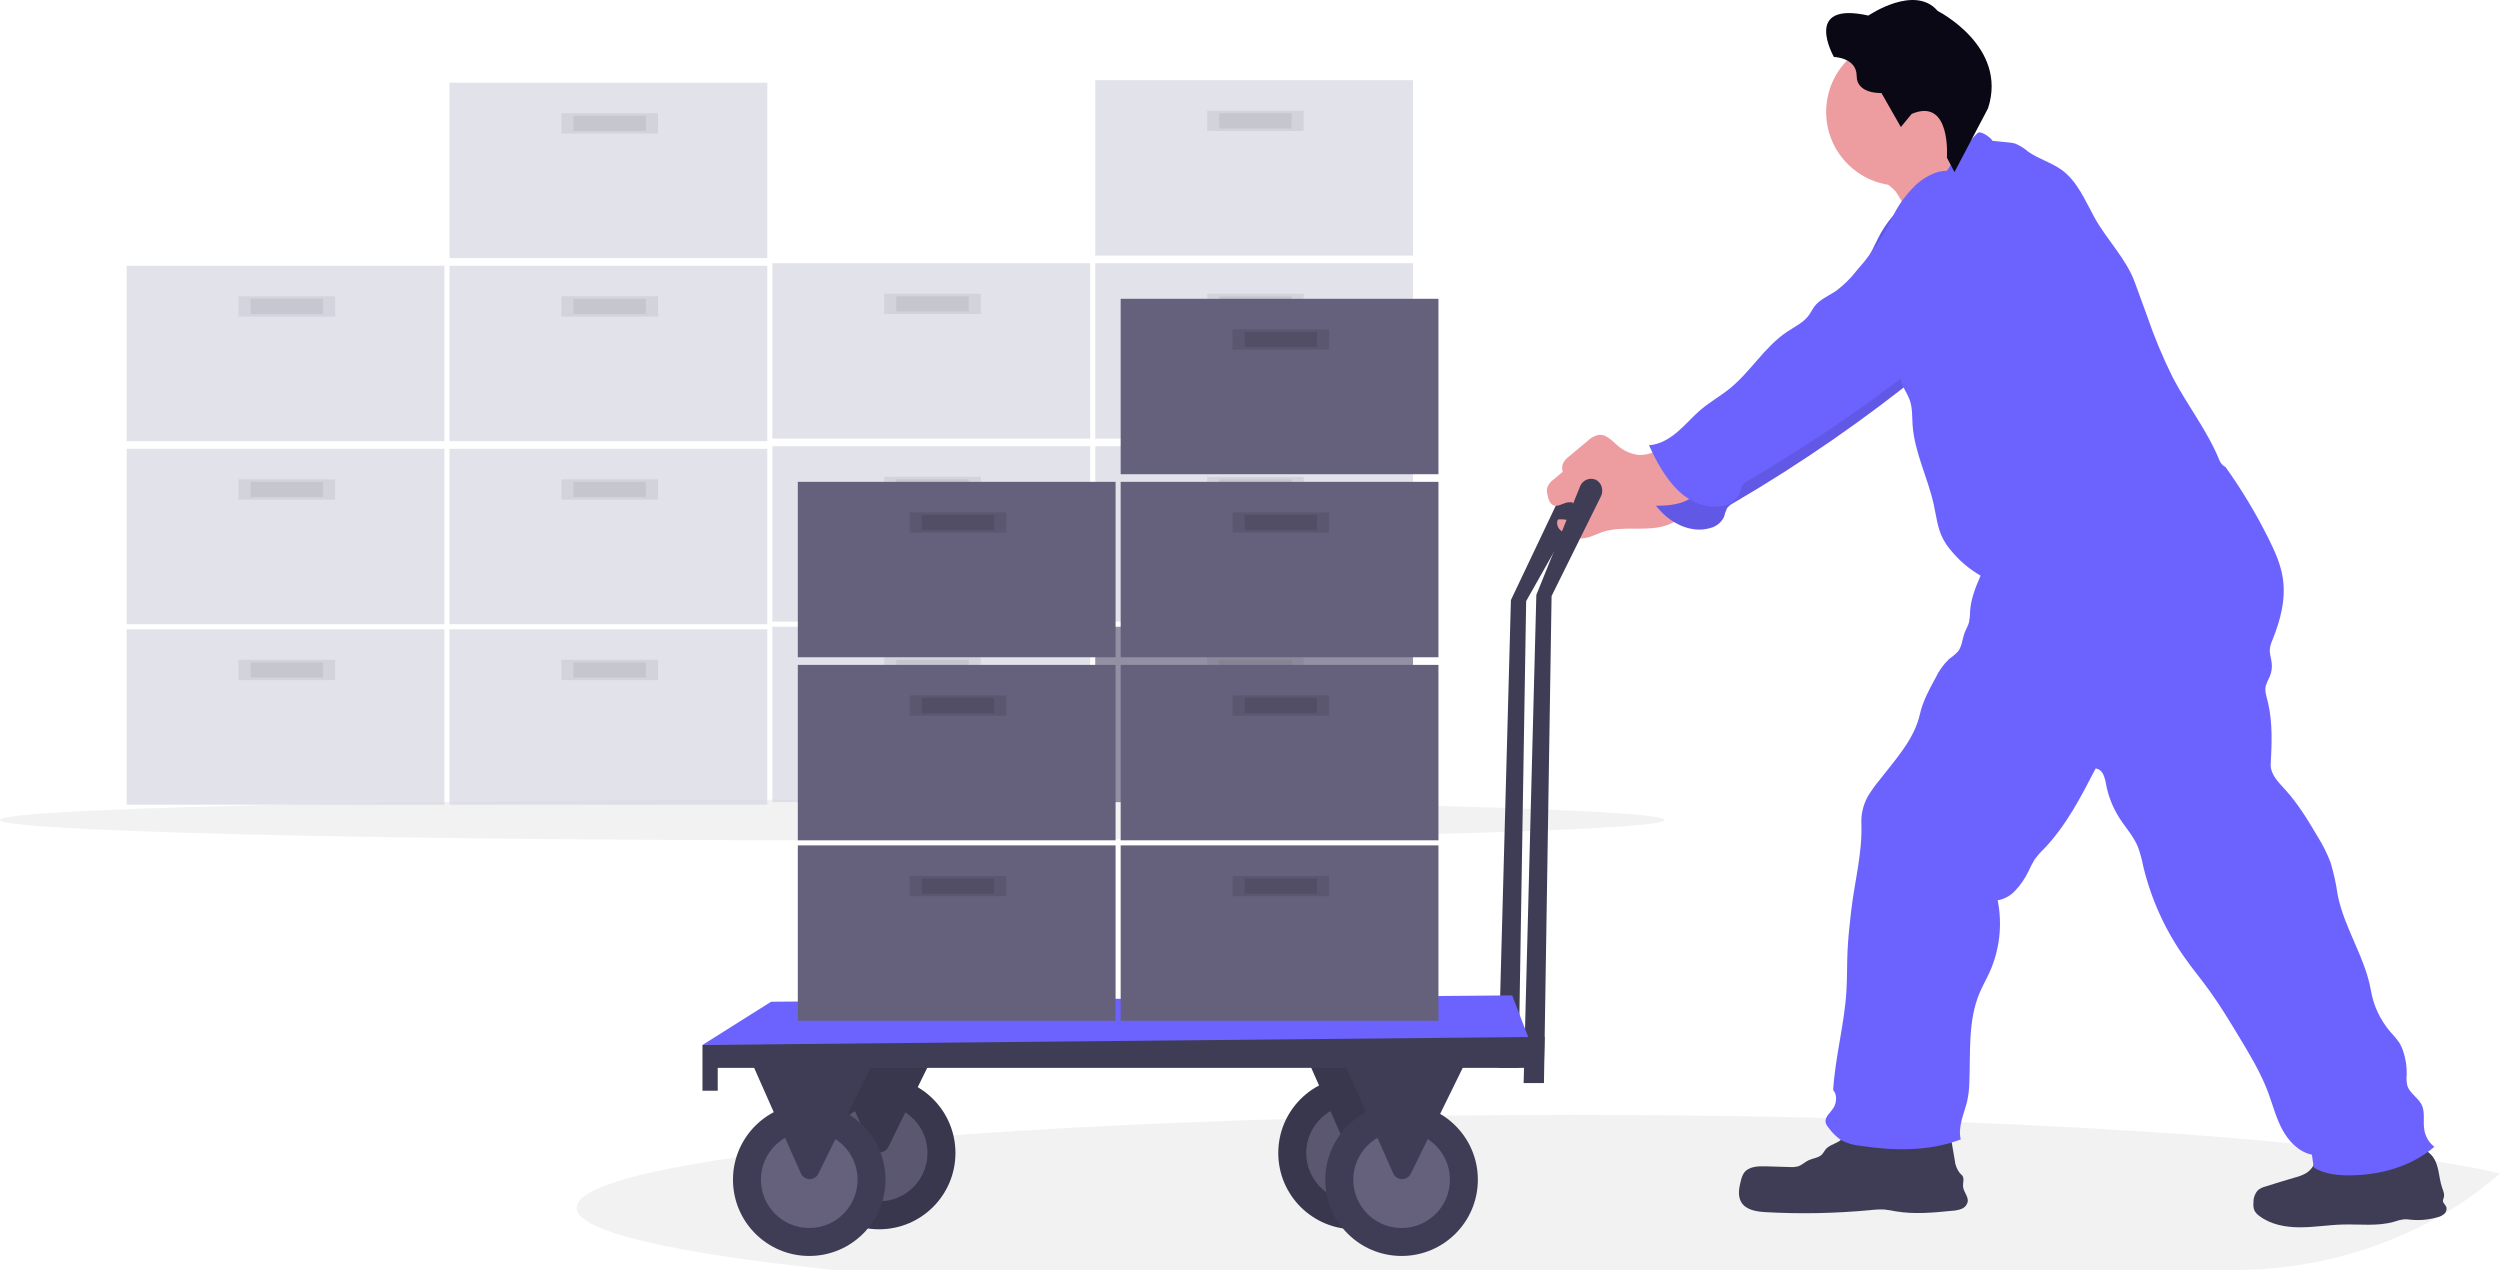
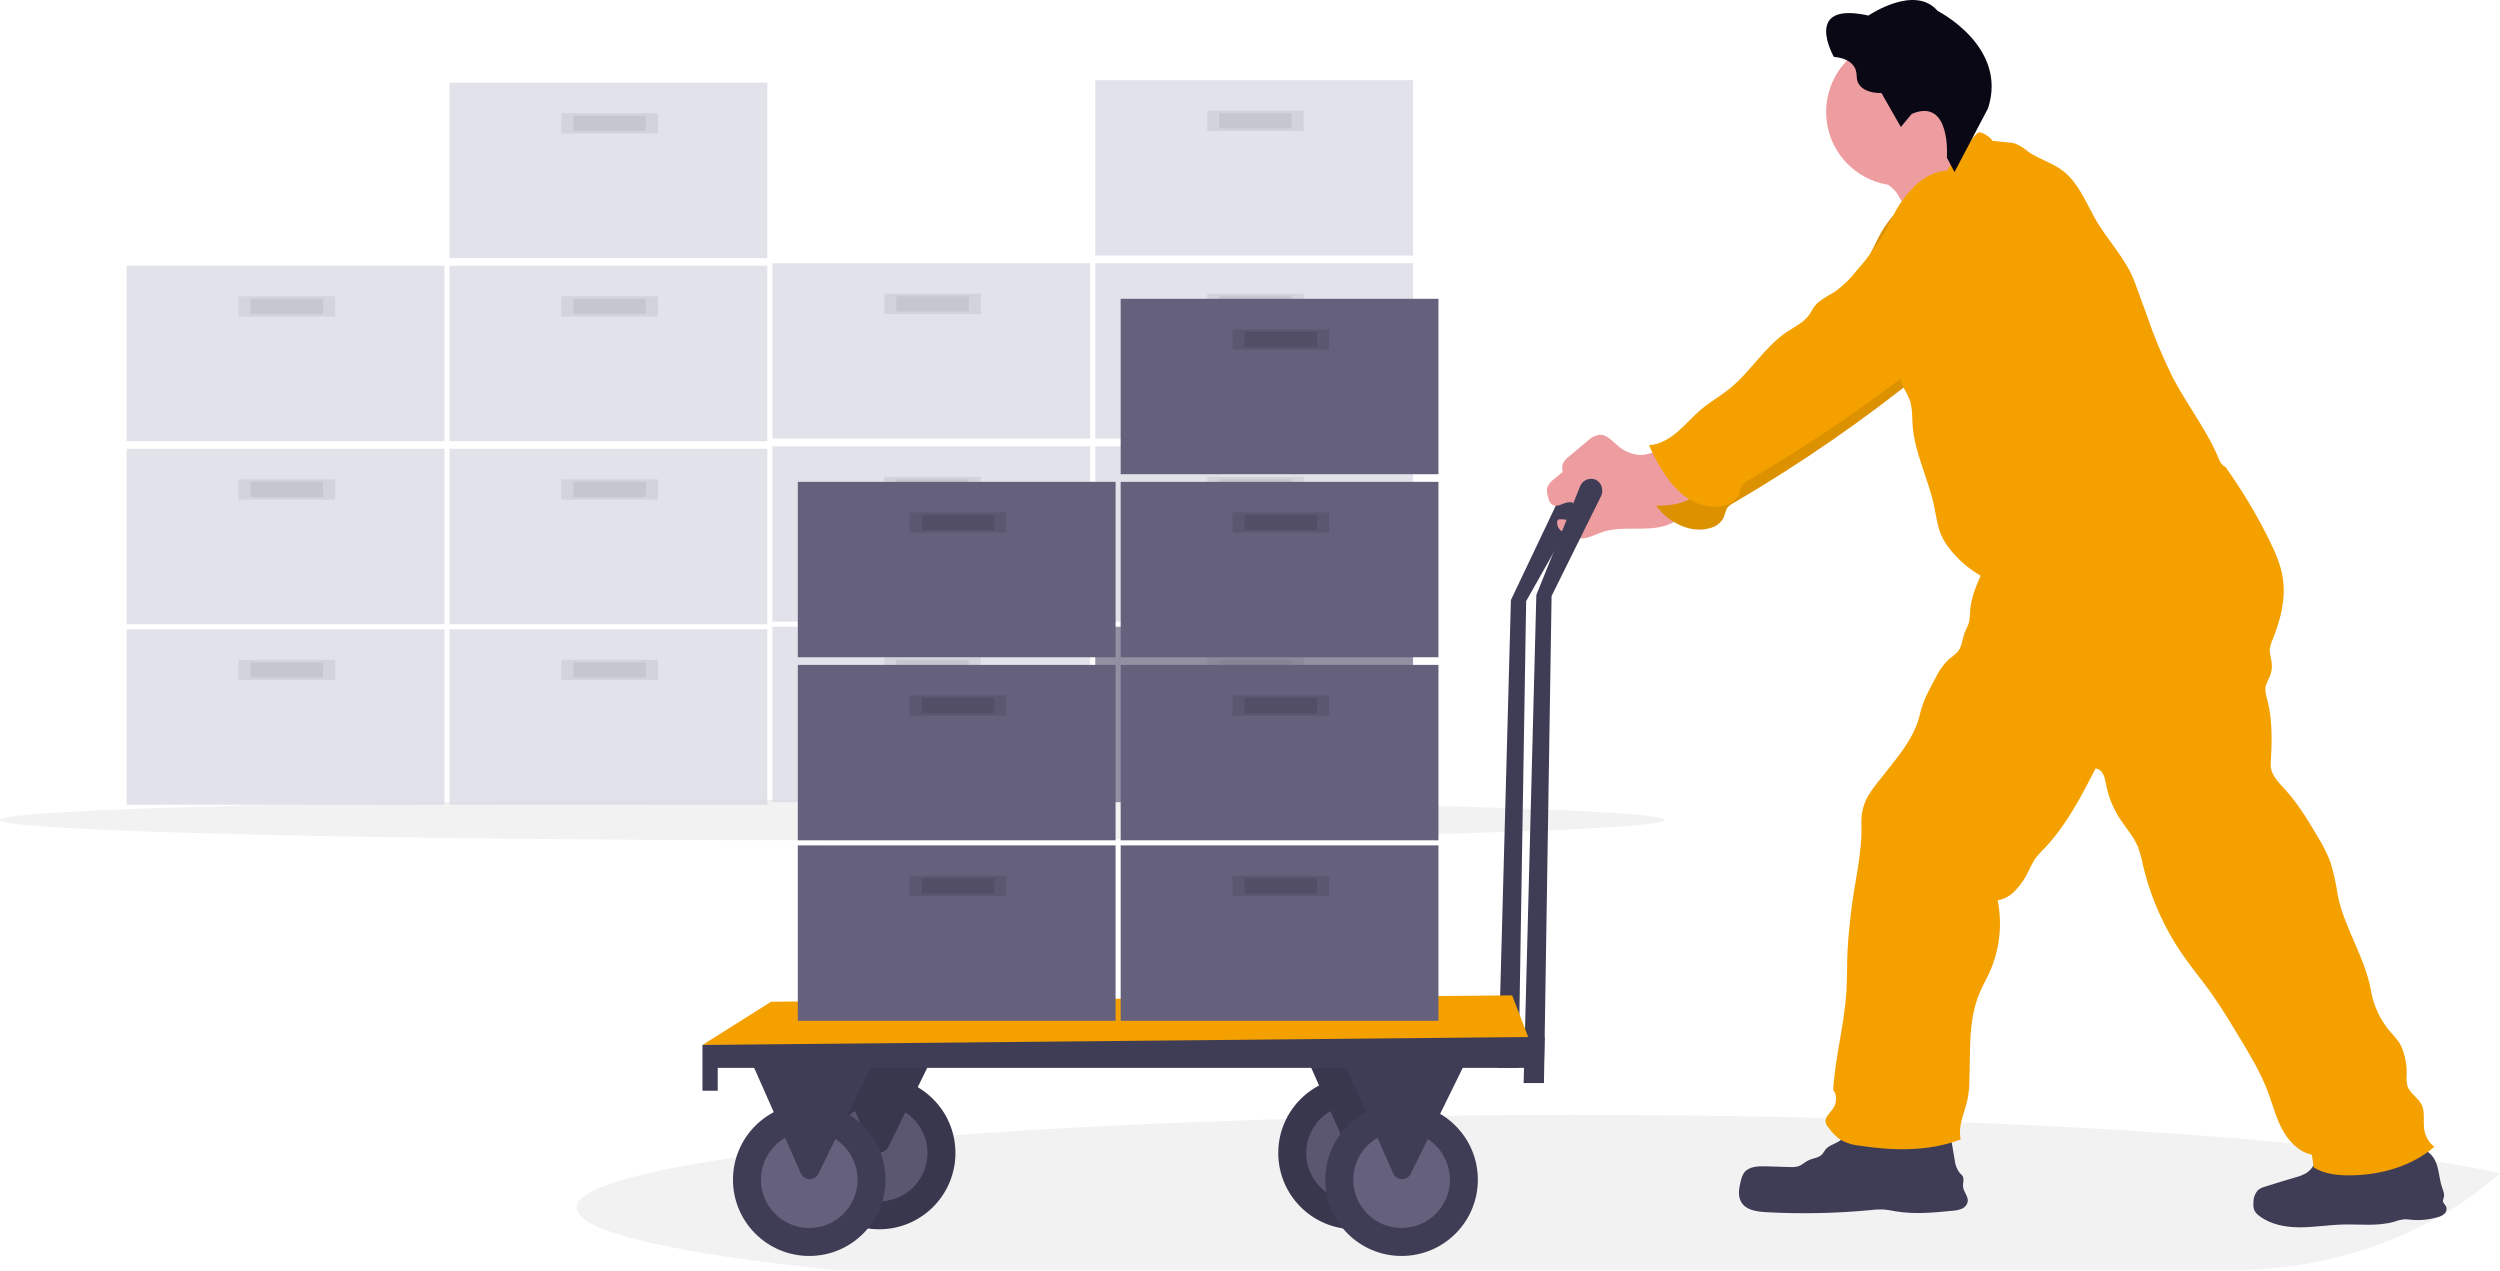
<svg xmlns="http://www.w3.org/2000/svg" width="800" height="406.41" viewBox="0 0 800 406.41" role="img" artist="Katerina Limpitsouni" source="https://undraw.co/">
  <g transform="translate(-409.001 -366.07)">
    <ellipse cx="266.354" cy="6.508" rx="266.354" ry="6.508" transform="translate(409 621.95)" fill="#f2f2f2" />
    <g transform="translate(449.528 392.537)" opacity="0.7">
      <rect width="101.69" height="56.133" transform="translate(0 174.907)" fill="#d6d6e3" />
      <rect width="30.914" height="6.508" transform="translate(35.795 184.67)" opacity="0.1" />
      <rect width="23.185" height="4.881" transform="translate(39.659 185.483)" opacity="0.1" />
      <rect width="101.69" height="56.133" transform="translate(103.317 174.907)" fill="#d6d6e3" />
      <rect width="30.914" height="6.508" transform="translate(139.112 184.67)" opacity="0.1" />
      <rect width="23.185" height="4.881" transform="translate(142.977 185.483)" opacity="0.1" />
      <rect width="101.69" height="56.133" transform="translate(0 117.147)" fill="#d6d6e3" />
      <rect width="30.914" height="6.508" transform="translate(35.795 126.91)" opacity="0.1" />
      <rect width="23.185" height="4.881" transform="translate(39.659 127.723)" opacity="0.1" />
      <rect width="101.69" height="56.133" transform="translate(103.317 117.147)" fill="#d6d6e3" />
      <rect width="30.914" height="6.508" transform="translate(139.112 126.91)" opacity="0.1" />
      <rect width="23.185" height="4.881" transform="translate(142.977 127.723)" opacity="0.1" />
      <rect width="101.69" height="56.133" transform="translate(0 58.574)" fill="#d6d6e3" />
      <rect width="30.914" height="6.508" transform="translate(35.795 68.336)" fill="#090814" opacity="0.1" />
      <rect width="23.185" height="4.881" transform="translate(39.659 69.149)" opacity="0.1" />
      <rect width="101.69" height="56.133" transform="translate(103.317 58.574)" fill="#d6d6e3" />
      <rect width="30.914" height="6.508" transform="translate(139.112 68.336)" opacity="0.1" />
      <rect width="23.185" height="4.881" transform="translate(142.977 69.149)" opacity="0.1" />
      <rect width="101.69" height="56.133" transform="translate(103.317 0)" fill="#d6d6e3" />
      <rect width="30.914" height="6.508" transform="translate(139.112 9.762)" opacity="0.1" />
      <rect width="23.185" height="4.881" transform="translate(142.977 10.576)" opacity="0.1" />
    </g>
    <g transform="translate(656.163 391.723)" opacity="0.7">
      <rect width="101.69" height="56.133" transform="translate(0 174.907)" fill="#d6d6e3" />
      <rect width="30.914" height="6.508" transform="translate(35.795 184.67)" opacity="0.1" />
      <rect width="23.185" height="4.881" transform="translate(39.659 185.483)" opacity="0.1" />
      <rect width="101.69" height="56.133" transform="translate(103.317 174.907)" fill="#65617d" />
      <rect width="30.914" height="6.508" transform="translate(139.112 184.67)" opacity="0.1" />
      <rect width="23.185" height="4.881" transform="translate(142.977 185.483)" opacity="0.1" />
      <rect width="101.69" height="56.133" transform="translate(0 117.147)" fill="#d6d6e3" />
      <rect width="30.914" height="6.508" transform="translate(35.795 126.91)" opacity="0.1" />
      <rect width="23.185" height="4.881" transform="translate(39.659 127.723)" opacity="0.1" />
      <rect width="101.69" height="56.133" transform="translate(103.317 117.147)" fill="#d6d6e3" />
      <rect width="30.914" height="6.508" transform="translate(139.112 126.91)" opacity="0.1" />
      <rect width="23.185" height="4.881" transform="translate(142.977 127.723)" opacity="0.1" />
      <rect width="101.69" height="56.133" transform="translate(0 58.574)" fill="#d6d6e3" />
      <rect width="30.914" height="6.508" transform="translate(35.795 68.336)" opacity="0.1" />
      <rect width="23.185" height="4.881" transform="translate(39.659 69.149)" opacity="0.1" />
      <rect width="101.69" height="56.133" transform="translate(103.317 58.574)" fill="#d6d6e3" />
      <rect width="30.914" height="6.508" transform="translate(139.112 68.336)" opacity="0.1" />
      <rect width="23.185" height="4.881" transform="translate(142.977 69.149)" opacity="0.1" />
      <rect width="101.69" height="56.133" transform="translate(103.317)" fill="#d6d6e3" />
      <rect width="30.914" height="6.508" transform="translate(139.112 9.762)" opacity="0.1" />
      <rect width="23.185" height="4.881" transform="translate(142.977 10.576)" opacity="0.1" />
    </g>
    <path d="M738.673,465.643a3.7,3.7,0,0,0-2.026-2.912,3.783,3.783,0,0,0-5.011,2.115l-18.068,38.016L709.5,652.55h6.508l2.44-149.355L738.331,468A3.863,3.863,0,0,0,738.673,465.643Z" transform="translate(178.924 55.228)" fill="#3f3d56" />
    <path d="M962.479,733.392a117.775,117.775,0,0,1-17.149,12.455,2.845,2.845,0,0,1-.317.374,5.3,5.3,0,0,1-2.237,1.123h0a133.916,133.916,0,0,1-65.961,16.938H429.524C378.272,759.01,347,752.021,347,744.35c0-5.947,18.776-11.487,51.106-16.124q5.028-.732,10.486-1.416,3.36-.423,6.874-.813l3.978-.464q4.426-.5,9.087-.984h.252l3.254-.325q4.124-.427,8.42-.814l2.083-.187,5.312-.472q5.174-.463,10.576-.887,4.483-.35,9.112-.7c31.288-2.318,67.36-4.068,106.612-5.2l11.21-.382,3.775-.081,7.973-.179,3.2-.065,3.36-.065,2.392-.041,11.227-.179,5.768-.081h1.18q20.46-.244,41.685-.252c27.969,0,55.092.333,80.937.968h0q22.258.537,43.157,1.367h.13c40.172,1.578,76.129,3.9,105.888,6.793l.545.057c7.639.74,14.871,1.53,21.656,2.343,6.386.765,12.382,1.57,17.946,2.392,1.928.285,3.8.578,5.622.862l.464.081C949.975,730.748,956.744,732.017,962.479,733.392Z" transform="translate(246.522 8.196)" fill="#f2f2f2" />
    <path d="M868.736,354.957c4.979-1.342,9.413-4.149,13.757-6.923l15.14-9.64c-4.108-.325-7.655-3.254-9.762-6.8s-2.977-7.672-3.693-11.723c-6.508,2.538-12.146,6.842-17.4,11.389-2.083,1.8-6.508,4.515-7.151,7.322s3.457,5.084,5.044,6.964C865.213,346.171,870.347,354.51,868.736,354.957Z" transform="translate(150.941 81.812)" fill="#ed9da0" />
    <path d="M761.6,459.99c-2.668,1.367-5.508,2.766-8.493,2.571a12.34,12.34,0,0,1-7.151-3.409c-1.627-1.415-3.3-3.181-5.442-3.034a6.973,6.973,0,0,0-3.742,1.985l-5.9,4.938a5.548,5.548,0,0,0-2.14,2.766,5.481,5.481,0,0,0,.138,2.294c.269,1.318.716,2.855,1.985,3.3s2.652-.513,3.994-.879a4.7,4.7,0,0,1,4.613,1.359,2.742,2.742,0,0,1,.813,1.773c0,1.473-1.627,2.441-3.124,2.514s-2.929-.415-4.409-.325a.675.675,0,0,0-.757.6,3.108,3.108,0,0,0,.952,2.831,8.258,8.258,0,0,0,2.652,1.627,10.821,10.821,0,0,0,3.628,1.058c2.5.163,4.792-1.22,7.159-2.026,3.189-1.074,6.622-1.106,9.99-1.1s6.785.057,10.015-.887,6.3-3.034,7.558-6.15a1.481,1.481,0,0,0,.138-.944,1.561,1.561,0,0,0-.683-.813c-4.54-3.36-6.378-7.444-11.487-9.86Z" transform="translate(175.348 56.406)" fill="#ed9da0" />
-     <path d="M863.233,353.871a9.811,9.811,0,0,0-8.607-1,18.581,18.581,0,0,0-7.411,4.938,34.088,34.088,0,0,0-5.231,6.907c-1.383,2.441-2.441,4.995-3.824,7.427a79,79,0,0,1-8.835,12,34.066,34.066,0,0,1-6.565,6.508c-2.555,1.741-5.41,2.807-7.143,5.223-.545.765-.936,1.627-1.472,2.4-1.7,2.489-4.588,3.824-7.1,5.491-7.208,4.8-11.69,12.789-18.426,18.231-2.9,2.343-6.183,4.182-9.038,6.573-2.66,2.221-4.881,4.881-7.533,7.159s-5.768,4.157-9.225,4.369c2.31,5.15,5.068,10.2,9.03,14.212s9.9,6.573,15.31,5a6.652,6.652,0,0,0,4.531-3.58,15.3,15.3,0,0,1,.96-2.774,5.7,5.7,0,0,1,2.058-1.684,486.328,486.328,0,0,0,61.917-42.9c5.231-4.263,10.421-8.078,15.79-12.2a34.513,34.513,0,0,0,5.312-4.653,17.686,17.686,0,0,0,2.148-19.484,46.208,46.208,0,0,0-4.93-6.679A58.7,58.7,0,0,0,863.233,353.871Z" transform="translate(168.981 75.764)" fill="#6c63ff" />
+     <path d="M863.233,353.871a9.811,9.811,0,0,0-8.607-1,18.581,18.581,0,0,0-7.411,4.938,34.088,34.088,0,0,0-5.231,6.907c-1.383,2.441-2.441,4.995-3.824,7.427a79,79,0,0,1-8.835,12,34.066,34.066,0,0,1-6.565,6.508c-2.555,1.741-5.41,2.807-7.143,5.223-.545.765-.936,1.627-1.472,2.4-1.7,2.489-4.588,3.824-7.1,5.491-7.208,4.8-11.69,12.789-18.426,18.231-2.9,2.343-6.183,4.182-9.038,6.573-2.66,2.221-4.881,4.881-7.533,7.159s-5.768,4.157-9.225,4.369c2.31,5.15,5.068,10.2,9.03,14.212s9.9,6.573,15.31,5a6.652,6.652,0,0,0,4.531-3.58,15.3,15.3,0,0,1,.96-2.774,5.7,5.7,0,0,1,2.058-1.684,486.328,486.328,0,0,0,61.917-42.9c5.231-4.263,10.421-8.078,15.79-12.2a34.513,34.513,0,0,0,5.312-4.653,17.686,17.686,0,0,0,2.148-19.484,46.208,46.208,0,0,0-4.93-6.679A58.7,58.7,0,0,0,863.233,353.871Z" transform="translate(168.981 75.764)" fill="rgb(244, 161, 0)" />
    <path d="M863.233,353.871a9.811,9.811,0,0,0-8.607-1,18.581,18.581,0,0,0-7.411,4.938,34.088,34.088,0,0,0-5.231,6.907c-1.383,2.441-2.441,4.995-3.824,7.427a79,79,0,0,1-8.835,12,34.066,34.066,0,0,1-6.565,6.508c-2.555,1.741-5.41,2.807-7.143,5.223-.545.765-.936,1.627-1.472,2.4-1.7,2.489-4.588,3.824-7.1,5.491-7.208,4.8-11.69,12.789-18.426,18.231-2.9,2.343-6.183,4.182-9.038,6.573-2.66,2.221-4.881,4.881-7.533,7.159s-5.768,4.157-9.225,4.369c2.31,5.15,5.068,10.2,9.03,14.212s9.9,6.573,15.31,5a6.652,6.652,0,0,0,4.531-3.58,15.3,15.3,0,0,1,.96-2.774,5.7,5.7,0,0,1,2.058-1.684,486.328,486.328,0,0,0,61.917-42.9c5.231-4.263,10.421-8.078,15.79-12.2a34.513,34.513,0,0,0,5.312-4.653,17.686,17.686,0,0,0,2.148-19.484,46.208,46.208,0,0,0-4.93-6.679A58.7,58.7,0,0,0,863.233,353.871Z" transform="translate(168.981 75.764)" opacity="0.1" />
    <path d="M835.992,724c-1.424.814-3.173,1.269-4.173,2.587-.325.423-.545.919-.895,1.326-1.082,1.269-3,1.326-4.507,2.05-1.2.569-2.18,1.627-3.457,1.961a7.505,7.505,0,0,1-2.335.179l-7.907-.236c-2.506-.073-5.442.057-6.9,2.1a7.451,7.451,0,0,0-.992,2.441c-.61,2.335-1.106,4.979.171,7.029,1.529,2.441,4.881,2.937,7.769,3.1a224.256,224.256,0,0,0,33.468-.651,26.463,26.463,0,0,1,4.539-.187c1.2.1,2.384.366,3.571.57,6,1.017,12.13.423,18.182-.179a9.506,9.506,0,0,0,2.986-.635,3.164,3.164,0,0,0,1.9-2.253c.252-1.676-1.318-3.1-1.489-4.784-.122-1.188.447-2.514-.2-3.523a5.809,5.809,0,0,0-.813-.814,8.008,8.008,0,0,1-1.676-4.328L871.8,721.4a2.57,2.57,0,0,0-.683-1.578,2.348,2.348,0,0,0-1.009-.415c-6.2-1.4-12.553-.122-18.711.659a50.284,50.284,0,0,1-9.575.48c-1.383-.089-1.92-.252-2.953.651S837.286,723.247,835.992,724Z" transform="translate(161.264 7.424)" fill="#3f3d56" />
    <path d="M1023.42,735.377a13.717,13.717,0,0,1-3.465,1.359q-4.792,1.4-9.567,2.921a6.343,6.343,0,0,0-2.335,1.123,5.678,5.678,0,0,0-1.473,4.068,5.1,5.1,0,0,0,.285,2.441,4.878,4.878,0,0,0,1.627,1.806c3.644,2.758,8.4,3.612,12.976,3.612s9.111-.773,13.683-.895c5.524-.146,11.194.635,16.506-.911a14.05,14.05,0,0,1,3.14-.765,13.318,13.318,0,0,1,2.131.138,22.6,22.6,0,0,0,8.477-.773,5.218,5.218,0,0,0,2.245-1.115,2.1,2.1,0,0,0,.6-2.294c-.293-.659-1.041-1.139-1.049-1.863a3.5,3.5,0,0,1,.269-1.009c.333-1.115-.2-2.278-.578-3.376-1.049-3.14-.878-6.752-2.758-9.478s-5.328-3.848-8.607-4.279a23.868,23.868,0,0,0-8.013.228c-2.969.635-5.743,1.961-8.656,2.807a28.313,28.313,0,0,1-10.413.984c-2.327-.2-1.529.171-2.318,2.123A6.924,6.924,0,0,1,1023.42,735.377Z" transform="translate(123.533 6.105)" fill="#3f3d56" />
    <circle cx="23.592" cy="23.592" r="23.592" transform="translate(993.368 378.3)" fill="#ed9da0" />
-     <path d="M1033.077,652.782c-7.322,6.288-17.206,9.038-26.846,9.136-4.068.041-8.29-.4-11.755-2.506-.244-1.334-.342-2.774-.586-4.108-4.206-.879-7.468-4.3-9.5-8.094s-3.067-8.005-4.58-12.024c-2.31-6.118-5.695-11.755-9.079-17.352-3.108-5.158-6.224-10.332-9.762-15.2-2.343-3.254-4.881-6.313-7.2-9.559a84.611,84.611,0,0,1-13.87-30.149,39.421,39.421,0,0,0-1.684-6.126c-1.4-3.4-3.962-6.167-5.939-9.266a30.615,30.615,0,0,1-4.3-10.974c-.4-2.213-1.082-4.6-3.3-4.832h0c-4.67,9.071-9.429,18.288-16.49,25.667a26.612,26.612,0,0,0-3.034,3.466,33.326,33.326,0,0,0-1.953,3.742,24.108,24.108,0,0,1-4.312,6.28,10.055,10.055,0,0,1-5.548,3.026,37.942,37.942,0,0,1-2.668,23.185c-.984,2.148-2.164,4.2-3.091,6.37-3.791,8.949-2.912,19.044-3.311,28.75a30.227,30.227,0,0,1-.716,6.044c-.984,3.97-3.018,8.192-2.034,12.162-10.2,3.9-21.534,3.653-32.338,2.009a15.581,15.581,0,0,1-6.028-1.83,16.585,16.585,0,0,1-3.954-3.954,3.962,3.962,0,0,1-.9-1.57c-.423-1.855,1.627-3.254,2.579-4.881s1.123-4.206-.187-5.54c.651-10.649,3.6-21.046,4.247-31.727.26-4.23.155-8.477.35-12.715s.651-8.363,1.123-12.528c1.074-9.51,3.677-18.833,3.311-28.392a16.514,16.514,0,0,1,1.961-8.452,42.625,42.625,0,0,1,3.986-5.6c5-6.451,11-12.919,12.78-20.883.919-4.108,2.953-7.867,4.971-11.56a20.468,20.468,0,0,1,4.344-6.077,19.039,19.039,0,0,0,2.872-2.441c1.334-1.716,1.383-4.068,2.172-6.118.407-1.058,1.033-2.034,1.334-3.124a17.807,17.807,0,0,0,.366-3.661c.26-3.937,1.774-7.745,3.368-11.349a34.762,34.762,0,0,1-9.762-8.412,20.585,20.585,0,0,1-2.359-3.555c-1.676-3.3-2.058-7.069-2.847-10.69-1.879-8.64-6.2-16.767-6.8-25.593-.179-2.693,0-5.475-.936-8.021a25.236,25.236,0,0,0-1.513-3.132,12.808,12.808,0,0,1-1.285-3.156c-.521-2.4.2-4.881,0-7.322-.2-2.156-1.115-4.173-1.57-6.28a29.818,29.818,0,0,1-.236-8.3c.2-3.254.911-6.614.635-9.827A37.967,37.967,0,0,1,871.4,346.5l.187-.187c1.554-1.627,3.254-3.067,4.653-4.792,1.9-2.31,3.254-5.028,5.263-7.273.879-1,1.871-1.9,2.742-2.9a24.119,24.119,0,0,1,2.644-2.961c.987-.917,4.221,1.4,4.8,2.481,1.692.13,3.2.366,4.881.5a11.025,11.025,0,0,1,2.31.358,15.033,15.033,0,0,1,4.214,2.611c3.384,2.384,7.541,3.49,10.869,5.947,4.881,3.62,7.322,9.6,10.267,14.961,3.9,7.183,10.25,13.293,13.016,20.973l3.815,10.446a163.16,163.16,0,0,0,8.379,20.086c4.71,8.949,11.088,17.011,14.871,26.374a4.247,4.247,0,0,0,1.977,2.18,170.133,170.133,0,0,1,13.692,22.779c2.091,4.2,4.067,8.558,4.669,13.2.887,6.565-.9,13.2-3.392,19.337a10.078,10.078,0,0,0-.813,2.766c-.163,1.554.431,3.083.594,4.637a8.584,8.584,0,0,1-.627,4.263,19.53,19.53,0,0,0-1.277,2.945c-.439,1.871.342,3.775.765,5.646,1.432,6.337,1.171,12.9.813,19.394-.187,3.254,2.441,5.833,4.629,8.217,4.068,4.466,7.24,9.689,10.307,14.9a48.167,48.167,0,0,1,4.2,8.363,69.332,69.332,0,0,1,2.27,10.307c2.067,10.665,8.835,20.094,10.673,30.792a27.361,27.361,0,0,0,6.281,13.236,28.829,28.829,0,0,1,2.709,3.254,13.1,13.1,0,0,1,1.334,2.912,21.437,21.437,0,0,1,1.115,7.379,11.023,11.023,0,0,0,.2,3.588c.765,2.481,3.5,3.848,4.621,6.183s.35,5.329.814,7.981a8.591,8.591,0,0,0,3.213,5.4Z" transform="translate(154.918 80.264)" fill="#6c63ff" />
+     <path d="M1033.077,652.782c-7.322,6.288-17.206,9.038-26.846,9.136-4.068.041-8.29-.4-11.755-2.506-.244-1.334-.342-2.774-.586-4.108-4.206-.879-7.468-4.3-9.5-8.094s-3.067-8.005-4.58-12.024c-2.31-6.118-5.695-11.755-9.079-17.352-3.108-5.158-6.224-10.332-9.762-15.2-2.343-3.254-4.881-6.313-7.2-9.559a84.611,84.611,0,0,1-13.87-30.149,39.421,39.421,0,0,0-1.684-6.126c-1.4-3.4-3.962-6.167-5.939-9.266a30.615,30.615,0,0,1-4.3-10.974c-.4-2.213-1.082-4.6-3.3-4.832h0c-4.67,9.071-9.429,18.288-16.49,25.667a26.612,26.612,0,0,0-3.034,3.466,33.326,33.326,0,0,0-1.953,3.742,24.108,24.108,0,0,1-4.312,6.28,10.055,10.055,0,0,1-5.548,3.026,37.942,37.942,0,0,1-2.668,23.185c-.984,2.148-2.164,4.2-3.091,6.37-3.791,8.949-2.912,19.044-3.311,28.75a30.227,30.227,0,0,1-.716,6.044c-.984,3.97-3.018,8.192-2.034,12.162-10.2,3.9-21.534,3.653-32.338,2.009a15.581,15.581,0,0,1-6.028-1.83,16.585,16.585,0,0,1-3.954-3.954,3.962,3.962,0,0,1-.9-1.57c-.423-1.855,1.627-3.254,2.579-4.881s1.123-4.206-.187-5.54c.651-10.649,3.6-21.046,4.247-31.727.26-4.23.155-8.477.35-12.715s.651-8.363,1.123-12.528c1.074-9.51,3.677-18.833,3.311-28.392a16.514,16.514,0,0,1,1.961-8.452,42.625,42.625,0,0,1,3.986-5.6c5-6.451,11-12.919,12.78-20.883.919-4.108,2.953-7.867,4.971-11.56a20.468,20.468,0,0,1,4.344-6.077,19.039,19.039,0,0,0,2.872-2.441c1.334-1.716,1.383-4.068,2.172-6.118.407-1.058,1.033-2.034,1.334-3.124a17.807,17.807,0,0,0,.366-3.661c.26-3.937,1.774-7.745,3.368-11.349a34.762,34.762,0,0,1-9.762-8.412,20.585,20.585,0,0,1-2.359-3.555c-1.676-3.3-2.058-7.069-2.847-10.69-1.879-8.64-6.2-16.767-6.8-25.593-.179-2.693,0-5.475-.936-8.021a25.236,25.236,0,0,0-1.513-3.132,12.808,12.808,0,0,1-1.285-3.156c-.521-2.4.2-4.881,0-7.322-.2-2.156-1.115-4.173-1.57-6.28a29.818,29.818,0,0,1-.236-8.3c.2-3.254.911-6.614.635-9.827A37.967,37.967,0,0,1,871.4,346.5l.187-.187c1.554-1.627,3.254-3.067,4.653-4.792,1.9-2.31,3.254-5.028,5.263-7.273.879-1,1.871-1.9,2.742-2.9a24.119,24.119,0,0,1,2.644-2.961c.987-.917,4.221,1.4,4.8,2.481,1.692.13,3.2.366,4.881.5a11.025,11.025,0,0,1,2.31.358,15.033,15.033,0,0,1,4.214,2.611c3.384,2.384,7.541,3.49,10.869,5.947,4.881,3.62,7.322,9.6,10.267,14.961,3.9,7.183,10.25,13.293,13.016,20.973l3.815,10.446a163.16,163.16,0,0,0,8.379,20.086c4.71,8.949,11.088,17.011,14.871,26.374a4.247,4.247,0,0,0,1.977,2.18,170.133,170.133,0,0,1,13.692,22.779c2.091,4.2,4.067,8.558,4.669,13.2.887,6.565-.9,13.2-3.392,19.337a10.078,10.078,0,0,0-.813,2.766c-.163,1.554.431,3.083.594,4.637a8.584,8.584,0,0,1-.627,4.263,19.53,19.53,0,0,0-1.277,2.945c-.439,1.871.342,3.775.765,5.646,1.432,6.337,1.171,12.9.813,19.394-.187,3.254,2.441,5.833,4.629,8.217,4.068,4.466,7.24,9.689,10.307,14.9a48.167,48.167,0,0,1,4.2,8.363,69.332,69.332,0,0,1,2.27,10.307c2.067,10.665,8.835,20.094,10.673,30.792a27.361,27.361,0,0,0,6.281,13.236,28.829,28.829,0,0,1,2.709,3.254,13.1,13.1,0,0,1,1.334,2.912,21.437,21.437,0,0,1,1.115,7.379,11.023,11.023,0,0,0,.2,3.588c.765,2.481,3.5,3.848,4.621,6.183s.35,5.329.814,7.981a8.591,8.591,0,0,0,3.213,5.4Z" transform="translate(154.918 80.264)" fill="rgb(244, 161, 0)" />
    <path d="M767.6,450.99c-2.668,1.367-5.508,2.766-8.493,2.571a12.34,12.34,0,0,1-7.151-3.409c-1.627-1.416-3.3-3.181-5.443-3.034a6.972,6.972,0,0,0-3.742,1.985l-5.9,4.938a5.548,5.548,0,0,0-2.14,2.766,5.482,5.482,0,0,0,.138,2.294c.268,1.318.716,2.855,1.985,3.3s2.652-.513,3.994-.879a4.7,4.7,0,0,1,4.613,1.359,2.742,2.742,0,0,1,.814,1.773c0,1.473-1.627,2.441-3.124,2.514s-2.929-.415-4.409-.325a.675.675,0,0,0-.757.6,3.108,3.108,0,0,0,.952,2.831,8.256,8.256,0,0,0,2.652,1.627,10.821,10.821,0,0,0,3.628,1.058c2.5.163,4.792-1.22,7.159-2.026,3.189-1.074,6.622-1.106,9.99-1.1s6.785.057,10.014-.887,6.3-3.034,7.558-6.15a1.48,1.48,0,0,0,.138-.944,1.562,1.562,0,0,0-.683-.813c-4.54-3.36-6.378-7.444-11.487-9.86Z" transform="translate(174.229 58.084)" fill="#ed9da0" />
-     <path d="M869.233,344.871a9.812,9.812,0,0,0-8.607-1,18.58,18.58,0,0,0-7.411,4.938,34.091,34.091,0,0,0-5.231,6.907c-1.383,2.44-2.441,4.995-3.824,7.427a79,79,0,0,1-8.835,12,34.064,34.064,0,0,1-6.565,6.508c-2.554,1.741-5.41,2.807-7.143,5.223-.545.765-.935,1.627-1.472,2.4-1.7,2.489-4.588,3.824-7.1,5.491-7.208,4.8-11.69,12.789-18.426,18.231-2.9,2.343-6.183,4.182-9.038,6.573-2.66,2.221-4.881,4.881-7.533,7.159s-5.768,4.157-9.225,4.369c2.31,5.15,5.068,10.2,9.03,14.212s9.9,6.573,15.31,5a6.652,6.652,0,0,0,4.531-3.579,15.317,15.317,0,0,1,.96-2.774,5.694,5.694,0,0,1,2.058-1.684,486.327,486.327,0,0,0,61.917-42.9c5.231-4.263,10.421-8.078,15.791-12.2a34.518,34.518,0,0,0,5.312-4.653,17.686,17.686,0,0,0,2.148-19.484,46.215,46.215,0,0,0-4.93-6.679,58.7,58.7,0,0,0-11.715-11.487Z" transform="translate(167.862 77.442)" fill="#6c63ff" />
+     <path d="M869.233,344.871a9.812,9.812,0,0,0-8.607-1,18.58,18.58,0,0,0-7.411,4.938,34.091,34.091,0,0,0-5.231,6.907c-1.383,2.44-2.441,4.995-3.824,7.427a79,79,0,0,1-8.835,12,34.064,34.064,0,0,1-6.565,6.508c-2.554,1.741-5.41,2.807-7.143,5.223-.545.765-.935,1.627-1.472,2.4-1.7,2.489-4.588,3.824-7.1,5.491-7.208,4.8-11.69,12.789-18.426,18.231-2.9,2.343-6.183,4.182-9.038,6.573-2.66,2.221-4.881,4.881-7.533,7.159s-5.768,4.157-9.225,4.369c2.31,5.15,5.068,10.2,9.03,14.212s9.9,6.573,15.31,5a6.652,6.652,0,0,0,4.531-3.579,15.317,15.317,0,0,1,.96-2.774,5.694,5.694,0,0,1,2.058-1.684,486.327,486.327,0,0,0,61.917-42.9c5.231-4.263,10.421-8.078,15.791-12.2a34.518,34.518,0,0,0,5.312-4.653,17.686,17.686,0,0,0,2.148-19.484,46.215,46.215,0,0,0-4.93-6.679,58.7,58.7,0,0,0-11.715-11.487Z" transform="translate(167.862 77.442)" fill="rgb(244, 161, 0)" />
    <circle cx="24.406" cy="24.406" r="24.406" transform="translate(818.054 710.624)" fill="#3f3d56" />
    <circle cx="24.406" cy="24.406" r="24.406" transform="translate(818.054 710.624)" opacity="0.1" />
    <circle cx="15.457" cy="15.457" r="15.457" transform="translate(827.003 719.573)" fill="#65617d" />
    <circle cx="15.457" cy="15.457" r="15.457" transform="translate(827.003 719.573)" opacity="0.1" />
    <path d="M630,682.071l16.01,36.2a3.108,3.108,0,0,0,5.638.114l19.028-38.756Z" transform="translate(193.748 14.725)" fill="#3f3d56" />
    <path d="M630,682.071l16.01,36.2a3.108,3.108,0,0,0,5.638.114l19.028-38.756Z" transform="translate(193.748 14.725)" opacity="0.1" />
    <circle cx="24.406" cy="24.406" r="24.406" transform="translate(665.925 710.624)" fill="#3f3d56" />
    <circle cx="24.406" cy="24.406" r="24.406" transform="translate(665.925 710.624)" opacity="0.1" />
    <circle cx="15.457" cy="15.457" r="15.457" transform="translate(674.874 719.573)" fill="#65617d" />
    <circle cx="15.457" cy="15.457" r="15.457" transform="translate(674.874 719.573)" opacity="0.1" />
    <path d="M443,682.071l16.01,36.2a3.108,3.108,0,0,0,5.638.114l19.028-38.756Z" transform="translate(228.62 14.725)" fill="#3f3d56" />
    <path d="M443,682.071l16.01,36.2a3.108,3.108,0,0,0,5.638.114l19.028-38.756Z" transform="translate(228.62 14.725)" opacity="0.1" />
    <path d="M744.605,467.643a3.7,3.7,0,0,0-2.026-2.912,3.783,3.783,0,0,0-5.011,2.115l-14,34.762L719.5,657.8h6.508l2.441-155.863L744.264,470a3.863,3.863,0,0,0,.342-2.359Z" transform="translate(177.059 54.855)" fill="#3f3d56" />
-     <path d="M368.5,559.124l21.965-13.83,237.142-2.034,6.1,15.864Z" transform="translate(265.291 141.332)" fill="#6c63ff" />
+     <path d="M368.5,559.124l21.965-13.83,237.142-2.034,6.1,15.864Z" transform="translate(265.291 141.332)" fill="rgb(244, 161, 0)" />
    <path d="M368.5,576.807V562.163l269.5-2.6-.26,9.925H373.381v7.322Z" transform="translate(265.291 138.292)" fill="#3f3d56" />
    <circle cx="24.406" cy="24.406" r="24.406" transform="translate(643.553 719.166)" fill="#3f3d56" />
    <circle cx="15.457" cy="15.457" r="15.457" transform="translate(652.502 728.115)" fill="#65617d" />
    <path d="M415.5,692.57l16.01,36.2a3.108,3.108,0,0,0,5.638.114l19.028-38.756Z" transform="translate(233.748 12.767)" fill="#3f3d56" />
    <circle cx="24.406" cy="24.406" r="24.406" transform="translate(833.104 719.166)" fill="#3f3d56" />
    <circle cx="15.457" cy="15.457" r="15.457" transform="translate(842.053 728.115)" fill="#65617d" />
    <path d="M648.5,692.57l16.01,36.2a3.108,3.108,0,0,0,5.638.114l19.028-38.756Z" transform="translate(190.299 12.767)" fill="#3f3d56" />
    <rect width="101.69" height="56.133" transform="translate(664.298 636.594)" fill="#65617d" />
    <rect width="30.914" height="6.508" transform="translate(700.093 646.356)" opacity="0.1" />
    <rect width="23.185" height="4.881" transform="translate(703.957 647.169)" opacity="0.1" />
    <rect width="101.69" height="56.133" transform="translate(767.615 636.594)" fill="#65617d" />
    <rect width="30.914" height="6.508" transform="translate(803.41 646.356)" opacity="0.1" />
    <rect width="23.185" height="4.881" transform="translate(807.275 647.169)" opacity="0.1" />
    <rect width="101.69" height="56.133" transform="translate(664.298 578.833)" fill="#65617d" />
    <rect width="30.914" height="6.508" transform="translate(700.093 588.596)" opacity="0.1" />
    <rect width="23.185" height="4.881" transform="translate(703.957 589.409)" opacity="0.1" />
    <rect width="101.69" height="56.133" transform="translate(767.615 578.833)" fill="#65617d" />
    <rect width="30.914" height="6.508" transform="translate(803.41 588.596)" opacity="0.1" />
    <rect width="23.185" height="4.881" transform="translate(807.275 589.409)" opacity="0.1" />
    <rect width="101.69" height="56.133" transform="translate(664.298 520.26)" fill="#65617d" />
    <rect width="30.914" height="6.508" transform="translate(700.093 530.022)" opacity="0.1" />
    <rect width="23.185" height="4.881" transform="translate(703.957 530.836)" opacity="0.1" />
    <rect width="101.69" height="56.133" transform="translate(767.615 520.26)" fill="#65617d" />
    <rect width="30.914" height="6.508" transform="translate(803.41 530.022)" opacity="0.1" />
    <rect width="23.185" height="4.881" transform="translate(807.275 530.836)" opacity="0.1" />
    <rect width="101.69" height="56.133" transform="translate(767.615 461.686)" fill="#65617d" />
    <rect width="30.914" height="6.508" transform="translate(803.41 471.448)" opacity="0.1" />
    <rect width="23.185" height="4.881" transform="translate(807.275 472.262)" opacity="0.1" />
    <path d="M549.308,127.67c12.766-5.4,11.291,13.986,11.291,13.986l2.432,4.62,10.734-20.4c6.456-19.788-16.116-31.157-16.116-31.157-7.355-8.663-22.161,1.475-22.161,1.475-21.341-4.737-11.037,13.254-11.037,13.254s7.276.166,7.276,6.056,7.931,5.479,7.931,5.479l6.212,10.88,3.438-4.171v-.02Z" transform="translate(471.405 274.855)" fill="#090814" />
  </g>
</svg>
